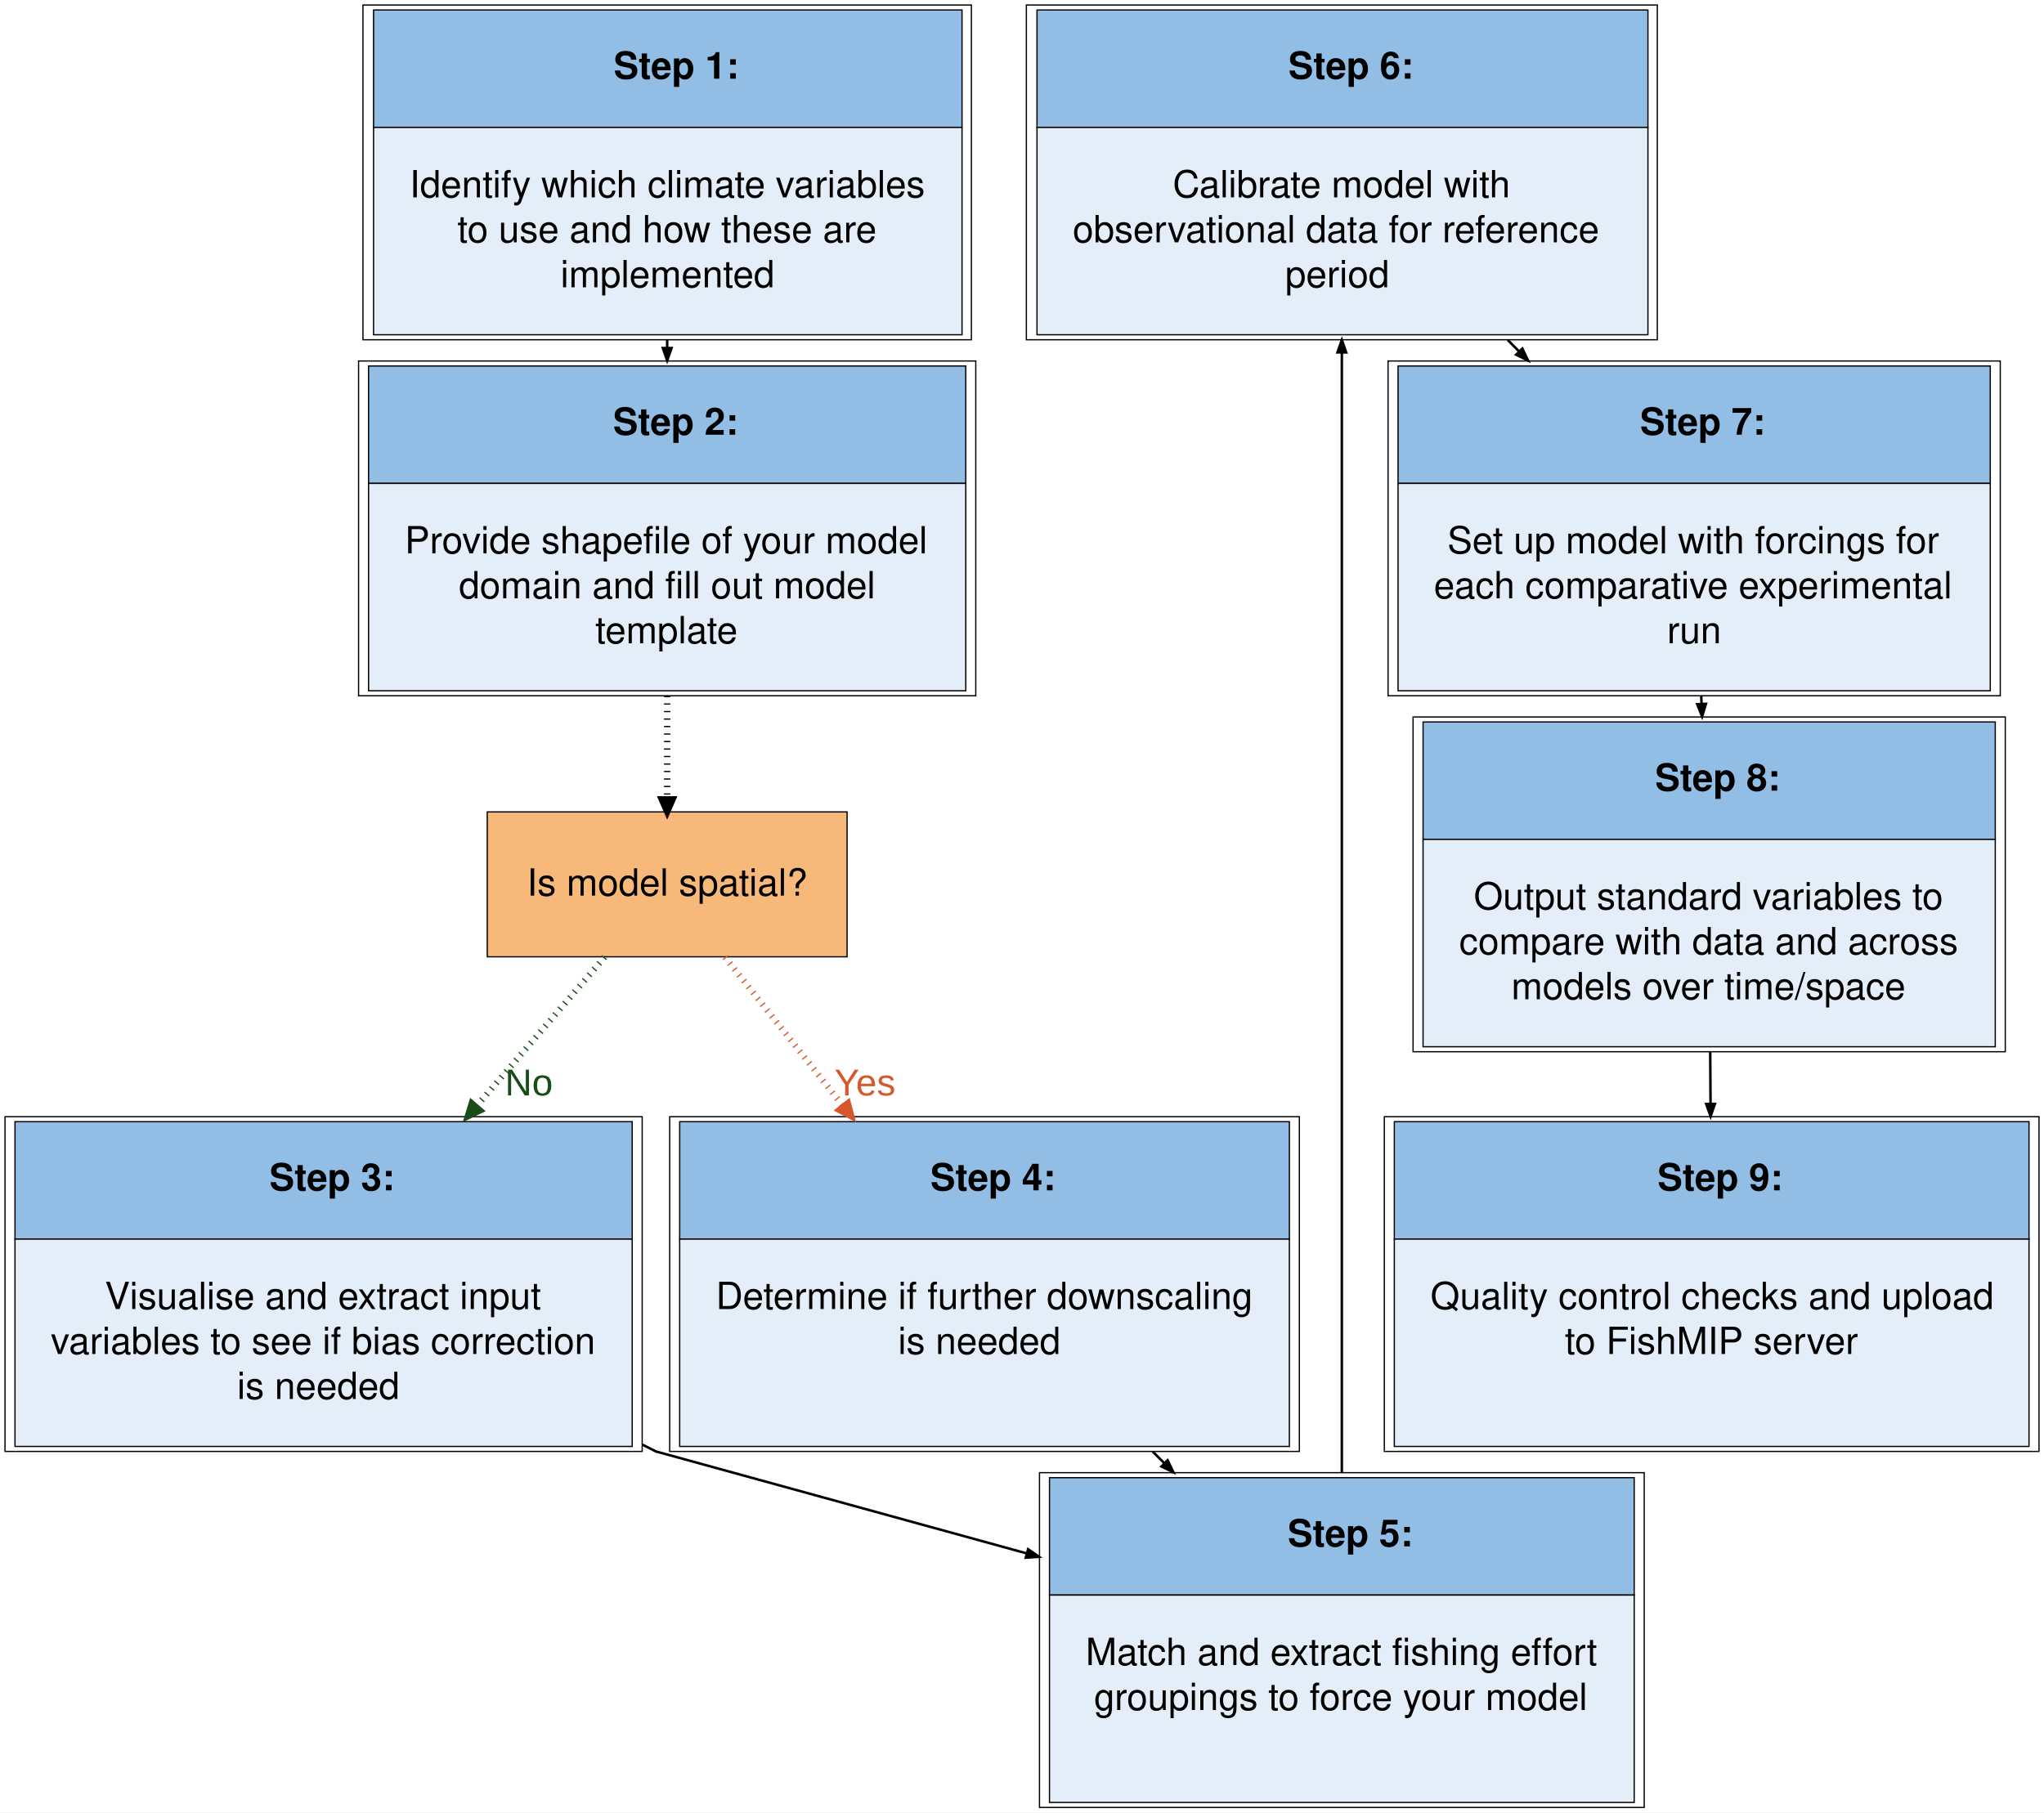
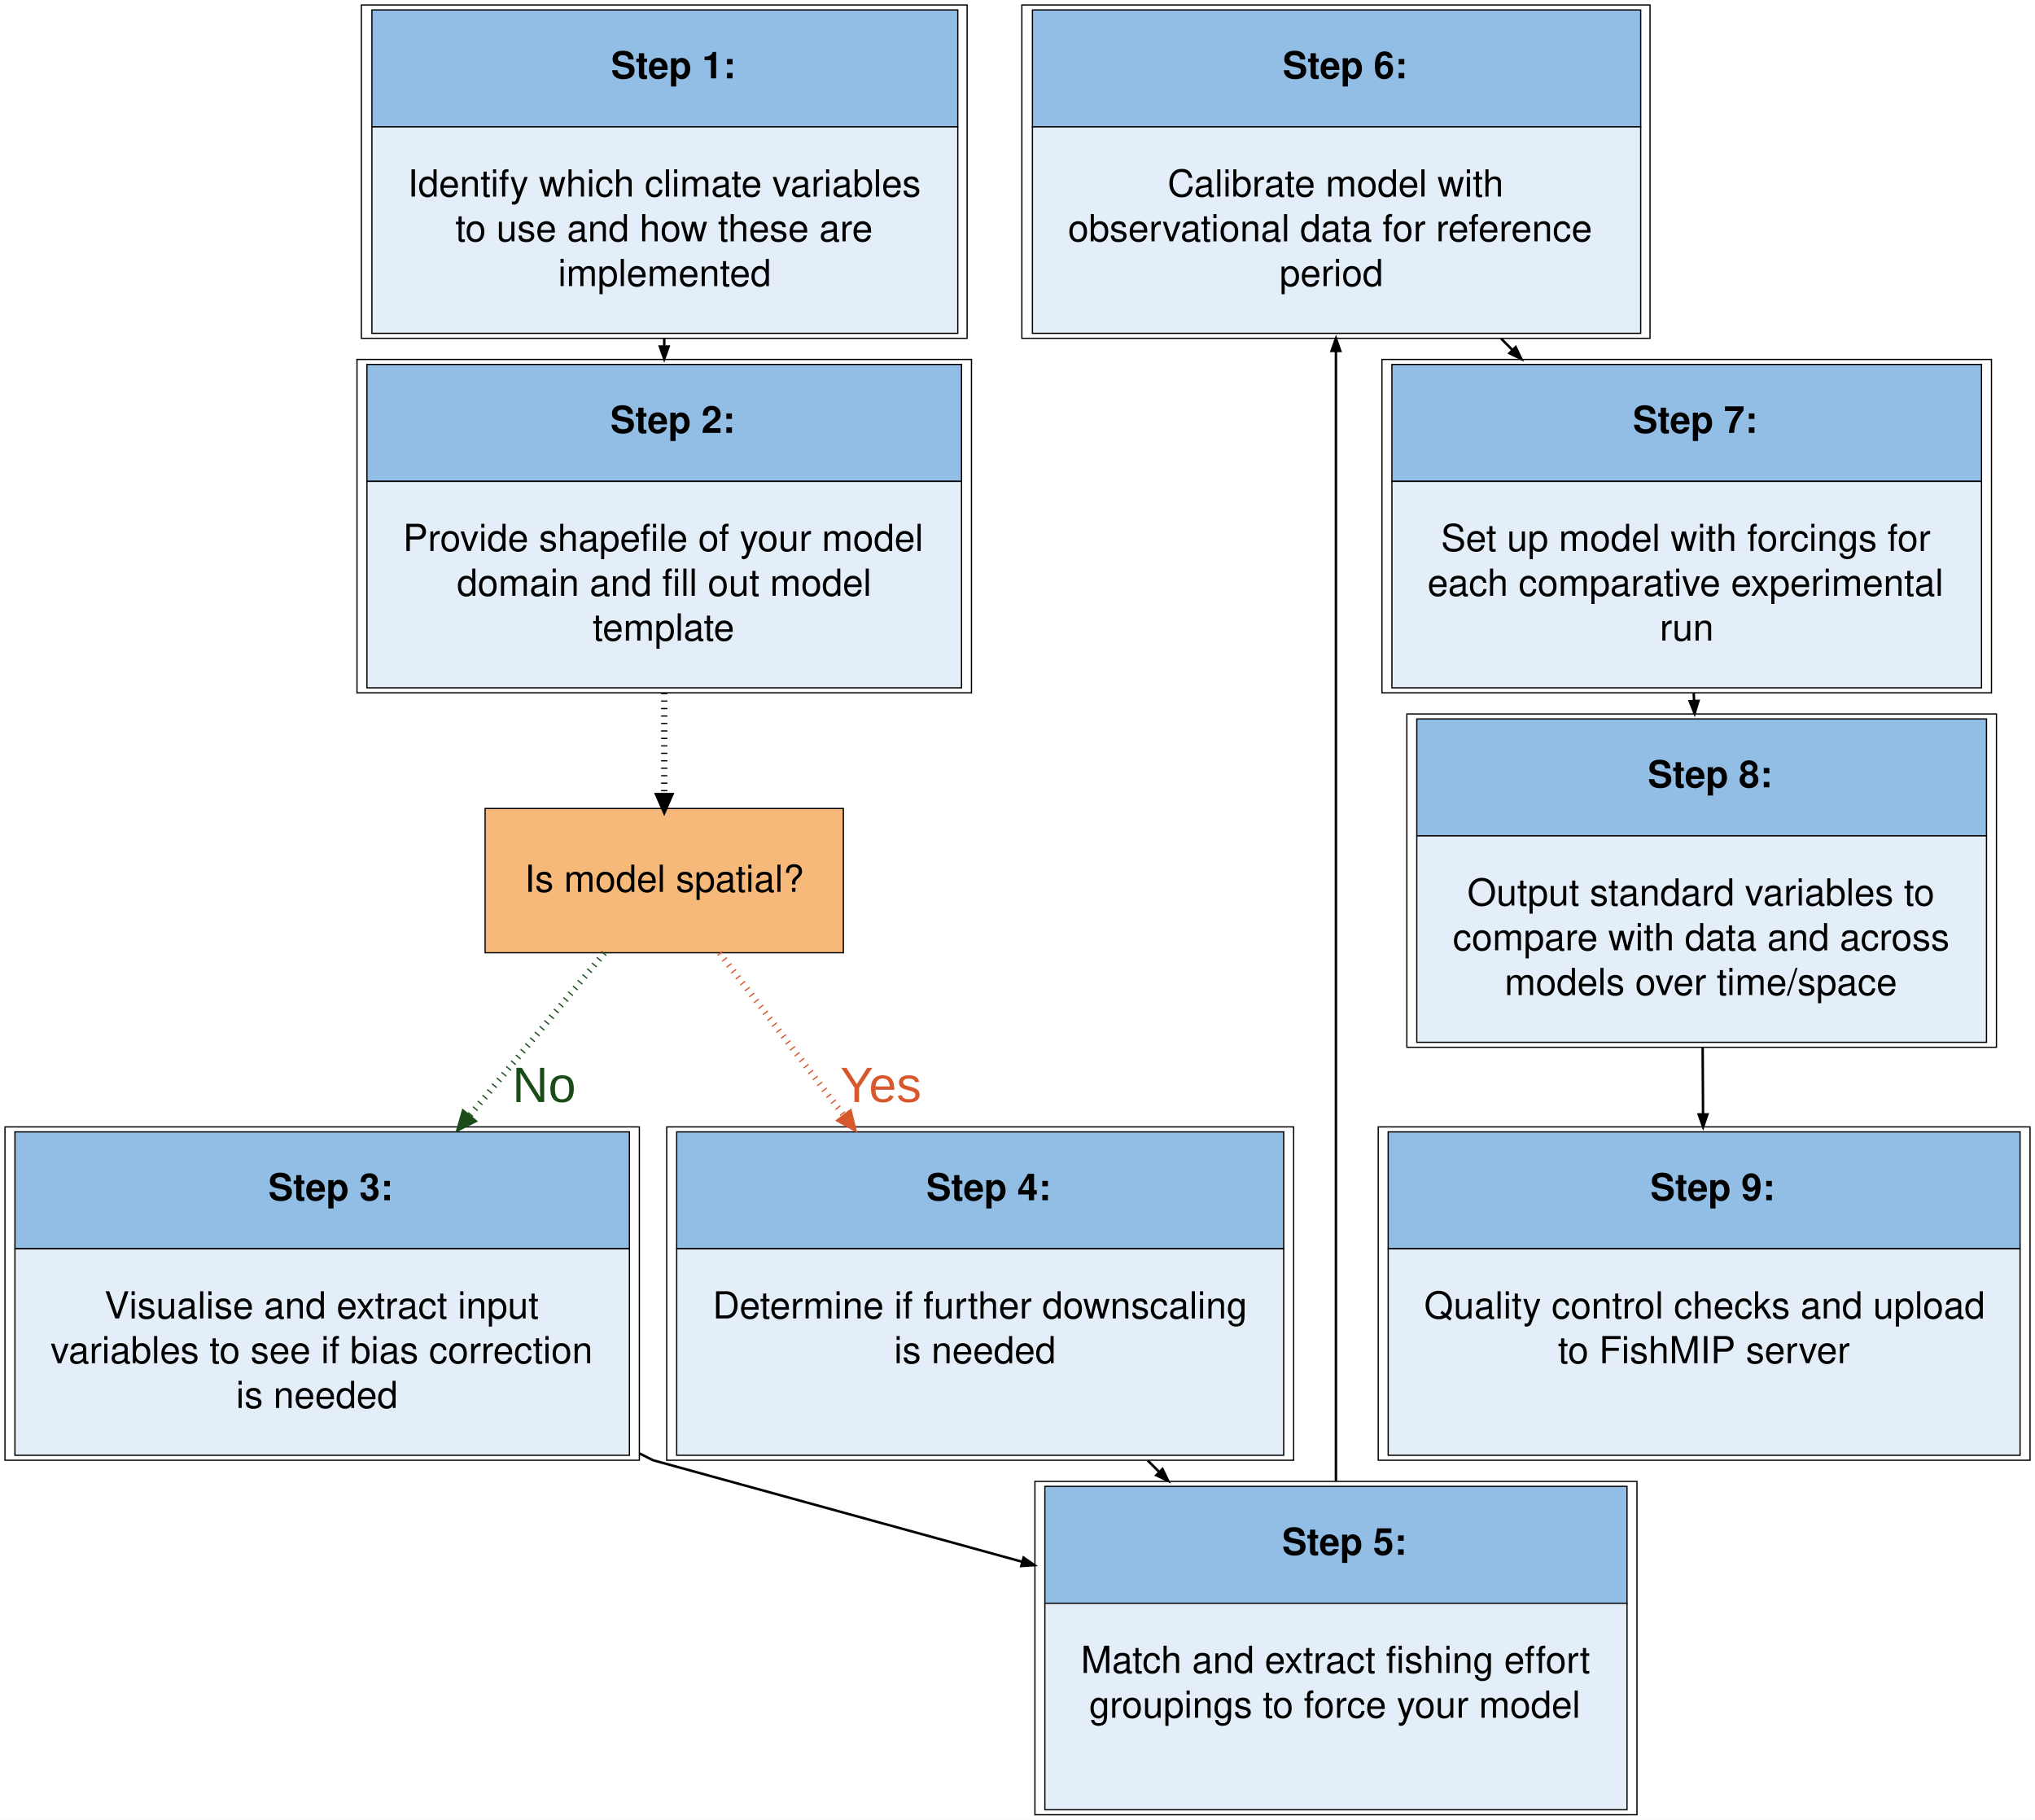
- <svg xmlns="http://www.w3.org/2000/svg" xmlns:xlink="http://www.w3.org/1999/xlink" width="1636pt" height="1451pt" viewBox="0.00 0.00 1636.00 1451.00">
-   <g id="graph0" class="graph" transform="scale(1 1) rotate(0) translate(4 1447)">
-     <polygon fill="#ffffff" stroke="transparent" points="-4,4 -4,-1447 1632,-1447 1632,4 -4,4" />
+ <svg xmlns="http://www.w3.org/2000/svg" xmlns:xlink="http://www.w3.org/1999/xlink" width="1636pt" height="1463pt" viewBox="0.00 0.00 1636.00 1463.00">
+   <g id="graph0" class="graph" transform="scale(1 1) rotate(0) translate(4 1459)">
+     <polygon fill="#ffffff" stroke="transparent" points="-4,4 -4,-1459 1632,-1459 1632,4 -4,4" />
    <g id="node1" class="node">
-       <polygon fill="#ffffff" stroke="#000000" points="773.5,-1443 286.5,-1443 286.5,-1175 773.5,-1175 773.5,-1443" />
-       <polygon fill="#92bde4" stroke="transparent" points="295,-1345 295,-1439 766,-1439 766,-1345 295,-1345" />
-       <polygon fill="none" stroke="#000000" points="295,-1345 295,-1439 766,-1439 766,-1345 295,-1345" />
-       <text text-anchor="start" x="478.807" y="-1384" font-family="Helvetica,Arial,sans-serif" font-size="30.00" fill="#000000"> </text>
-       <text text-anchor="start" x="487.144" y="-1384" font-family="Helvetica,Arial,sans-serif" font-weight="bold" font-size="30.00" fill="#000000">Step 1:</text>
-       <polygon fill="#e3eef8" stroke="transparent" points="295,-1179 295,-1345 766,-1345 766,-1179 295,-1179" />
-       <polygon fill="none" stroke="#000000" points="295,-1179 295,-1345 766,-1345 766,-1179 295,-1179" />
-       <text text-anchor="start" x="323.81" y="-1289" font-family="Helvetica,Arial,sans-serif" font-size="30.00" fill="#000000">Identify which climate variables</text>
-       <text text-anchor="start" x="362.098" y="-1253" font-family="Helvetica,Arial,sans-serif" font-size="30.00" fill="#000000">to use and how these are</text>
-       <text text-anchor="start" x="444.656" y="-1217" font-family="Helvetica,Arial,sans-serif" font-size="30.00" fill="#000000">implemented</text>
+       <polygon fill="#ffffff" stroke="#000000" points="773.5,-1455 286.5,-1455 286.5,-1187 773.5,-1187 773.5,-1455" />
+       <polygon fill="#92bde4" stroke="transparent" points="295,-1357 295,-1451 766,-1451 766,-1357 295,-1357" />
+       <polygon fill="none" stroke="#000000" points="295,-1357 295,-1451 766,-1451 766,-1357 295,-1357" />
+       <text text-anchor="start" x="478.807" y="-1396" font-family="Helvetica,Arial,sans-serif" font-size="30.00" fill="#000000"> </text>
+       <text text-anchor="start" x="487.144" y="-1396" font-family="Helvetica,Arial,sans-serif" font-weight="bold" font-size="30.00" fill="#000000">Step 1:</text>
+       <polygon fill="#e3eef8" stroke="transparent" points="295,-1191 295,-1357 766,-1357 766,-1191 295,-1191" />
+       <polygon fill="none" stroke="#000000" points="295,-1191 295,-1357 766,-1357 766,-1191 295,-1191" />
+       <text text-anchor="start" x="323.81" y="-1301" font-family="Helvetica,Arial,sans-serif" font-size="30.00" fill="#000000">Identify which climate variables</text>
+       <text text-anchor="start" x="362.098" y="-1265" font-family="Helvetica,Arial,sans-serif" font-size="30.00" fill="#000000">to use and how these are</text>
+       <text text-anchor="start" x="444.656" y="-1229" font-family="Helvetica,Arial,sans-serif" font-size="30.00" fill="#000000">implemented</text>
    </g>
    <g id="node2" class="node">
-       <polygon fill="#ffffff" stroke="#000000" points="777,-1158 283,-1158 283,-890 777,-890 777,-1158" />
-       <polygon fill="#92bde4" stroke="transparent" points="291,-1060 291,-1154 769,-1154 769,-1060 291,-1060" />
-       <polygon fill="none" stroke="#000000" points="291,-1060 291,-1154 769,-1154 769,-1060 291,-1060" />
-       <text text-anchor="start" x="478.307" y="-1099" font-family="Helvetica,Arial,sans-serif" font-size="30.00" fill="#000000"> </text>
-       <text text-anchor="start" x="486.644" y="-1099" font-family="Helvetica,Arial,sans-serif" font-weight="bold" font-size="30.00" fill="#000000">Step 2:</text>
-       <polygon fill="#e3eef8" stroke="transparent" points="291,-894 291,-1060 769,-1060 769,-894 291,-894" />
-       <polygon fill="none" stroke="#000000" points="291,-894 291,-1060 769,-1060 769,-894 291,-894" />
-       <text text-anchor="start" x="319.952" y="-1004" font-family="Helvetica,Arial,sans-serif" font-size="30.00" fill="#000000">Provide shapefile of your model</text>
-       <text text-anchor="start" x="363.298" y="-968" font-family="Helvetica,Arial,sans-serif" font-size="30.00" fill="#000000">domain and fill out model</text>
-       <text text-anchor="start" x="472.487" y="-932" font-family="Helvetica,Arial,sans-serif" font-size="30.00" fill="#000000">template</text>
+       <polygon fill="#ffffff" stroke="#000000" points="777,-1170 283,-1170 283,-902 777,-902 777,-1170" />
+       <polygon fill="#92bde4" stroke="transparent" points="291,-1072 291,-1166 769,-1166 769,-1072 291,-1072" />
+       <polygon fill="none" stroke="#000000" points="291,-1072 291,-1166 769,-1166 769,-1072 291,-1072" />
+       <text text-anchor="start" x="478.307" y="-1111" font-family="Helvetica,Arial,sans-serif" font-size="30.00" fill="#000000"> </text>
+       <text text-anchor="start" x="486.644" y="-1111" font-family="Helvetica,Arial,sans-serif" font-weight="bold" font-size="30.00" fill="#000000">Step 2:</text>
+       <polygon fill="#e3eef8" stroke="transparent" points="291,-906 291,-1072 769,-1072 769,-906 291,-906" />
+       <polygon fill="none" stroke="#000000" points="291,-906 291,-1072 769,-1072 769,-906 291,-906" />
+       <text text-anchor="start" x="319.952" y="-1016" font-family="Helvetica,Arial,sans-serif" font-size="30.00" fill="#000000">Provide shapefile of your model</text>
+       <text text-anchor="start" x="363.298" y="-980" font-family="Helvetica,Arial,sans-serif" font-size="30.00" fill="#000000">domain and fill out model</text>
+       <text text-anchor="start" x="472.487" y="-944" font-family="Helvetica,Arial,sans-serif" font-size="30.00" fill="#000000">template</text>
    </g>
    <g id="edge1" class="edge">
-       <path fill="none" stroke="#000000" stroke-width="2" d="M530,-1174.845C530,-1172.702 530,-1170.557 530,-1168.41" />
-       <polygon fill="#000000" stroke="#000000" stroke-width="2" points="533.5,-1168.37 530,-1158.37 526.5,-1168.37 533.5,-1168.37" />
+       <path fill="none" stroke="#000000" stroke-width="2" d="M530,-1186.845C530,-1184.702 530,-1182.557 530,-1180.41" />
+       <polygon fill="#000000" stroke="#000000" stroke-width="2" points="533.5,-1180.37 530,-1170.37 526.5,-1180.37 533.5,-1180.37" />
    </g>
    <g id="node7" class="node">
      <g id="a_node7">
        <a xlink:title="Step 6:">
-           <polygon fill="#ffffff" stroke="#000000" points="1322.5,-1443 817.5,-1443 817.5,-1175 1322.5,-1175 1322.5,-1443" />
-           <polygon fill="#92bde4" stroke="transparent" points="826,-1345 826,-1439 1315,-1439 1315,-1345 826,-1345" />
-           <polygon fill="none" stroke="#000000" points="826,-1345 826,-1439 1315,-1439 1315,-1345 826,-1345" />
-           <text text-anchor="start" x="1018.807" y="-1384" font-family="Helvetica,Arial,sans-serif" font-size="30.00" fill="#000000"> </text>
-           <text text-anchor="start" x="1027.144" y="-1384" font-family="Helvetica,Arial,sans-serif" font-weight="bold" font-size="30.00" fill="#000000">Step 6:</text>
-           <polygon fill="#e3eef8" stroke="transparent" points="826,-1179 826,-1345 1315,-1345 1315,-1179 826,-1179" />
-           <polygon fill="none" stroke="#000000" points="826,-1179 826,-1345 1315,-1345 1315,-1179 826,-1179" />
-           <text text-anchor="start" x="934.66" y="-1289" font-family="Helvetica,Arial,sans-serif" font-size="30.00" fill="#000000">Calibrate model with</text>
-           <text text-anchor="start" x="854.605" y="-1253" font-family="Helvetica,Arial,sans-serif" font-size="30.00" fill="#000000"> observational data for reference</text>
-           <text text-anchor="start" x="1024.656" y="-1217" font-family="Helvetica,Arial,sans-serif" font-size="30.00" fill="#000000"> period</text>
+           <polygon fill="#ffffff" stroke="#000000" points="1322.5,-1455 817.5,-1455 817.5,-1187 1322.5,-1187 1322.5,-1455" />
+           <polygon fill="#92bde4" stroke="transparent" points="826,-1357 826,-1451 1315,-1451 1315,-1357 826,-1357" />
+           <polygon fill="none" stroke="#000000" points="826,-1357 826,-1451 1315,-1451 1315,-1357 826,-1357" />
+           <text text-anchor="start" x="1018.807" y="-1396" font-family="Helvetica,Arial,sans-serif" font-size="30.00" fill="#000000"> </text>
+           <text text-anchor="start" x="1027.144" y="-1396" font-family="Helvetica,Arial,sans-serif" font-weight="bold" font-size="30.00" fill="#000000">Step 6:</text>
+           <polygon fill="#e3eef8" stroke="transparent" points="826,-1191 826,-1357 1315,-1357 1315,-1191 826,-1191" />
+           <polygon fill="none" stroke="#000000" points="826,-1191 826,-1357 1315,-1357 1315,-1191 826,-1191" />
+           <text text-anchor="start" x="934.66" y="-1301" font-family="Helvetica,Arial,sans-serif" font-size="30.00" fill="#000000">Calibrate model with</text>
+           <text text-anchor="start" x="854.605" y="-1265" font-family="Helvetica,Arial,sans-serif" font-size="30.00" fill="#000000"> observational data for reference</text>
+           <text text-anchor="start" x="1024.656" y="-1229" font-family="Helvetica,Arial,sans-serif" font-size="30.00" fill="#000000"> period</text>
        </a>
      </g>
    </g>
    <g id="node3" class="node">
-       <polygon fill="#f6b979" stroke="#000000" points="674,-797 386,-797 386,-681 674,-681 674,-797" />
-       <text text-anchor="middle" x="530" y="-730" font-family="Helvetica,Arial,sans-serif" font-size="30.00" fill="#000000">Is model spatial?</text>
+       <polygon fill="#f6b979" stroke="#000000" points="674,-809 386,-809 386,-693 674,-693 674,-809" />
+       <text text-anchor="middle" x="530" y="-742" font-family="Helvetica,Arial,sans-serif" font-size="30.00" fill="#000000">Is model spatial?</text>
    </g>
    <g id="edge2" class="edge">
-       <path fill="none" stroke="#000000" stroke-width="5" stroke-dasharray="1,5" d="M530,-889.845C530,-861.168 530,-832.038 530,-807.123" />
-       <polygon fill="#000000" stroke="#000000" stroke-width="5" points="534.375,-807.077 530,-797.077 525.625,-807.077 534.375,-807.077" />
+       <path fill="none" stroke="#000000" stroke-width="5" stroke-dasharray="1,5" d="M530,-901.845C530,-873.168 530,-844.038 530,-819.123" />
+       <polygon fill="#000000" stroke="#000000" stroke-width="5" points="534.375,-819.077 530,-809.077 525.625,-819.077 534.375,-819.077" />
    </g>
    <g id="node4" class="node">
      <polygon fill="#ffffff" stroke="#000000" points="510,-553 0,-553 0,-285 510,-285 510,-553" />
      <polygon fill="#92bde4" stroke="transparent" points="8,-455 8,-549 502,-549 502,-455 8,-455" />
      <polygon fill="none" stroke="#000000" points="8,-455 8,-549 502,-549 502,-455 8,-455" />
      <text text-anchor="start" x="203.307" y="-494" font-family="Helvetica,Arial,sans-serif" font-size="30.00" fill="#000000"> </text>
      <text text-anchor="start" x="211.644" y="-494" font-family="Helvetica,Arial,sans-serif" font-weight="bold" font-size="30.00" fill="#000000">Step 3:</text>
      <polygon fill="#e3eef8" stroke="transparent" points="8,-289 8,-455 502,-455 502,-289 8,-289" />
      <polygon fill="none" stroke="#000000" points="8,-289 8,-455 502,-455 502,-289 8,-289" />
      <text text-anchor="start" x="79.954" y="-399" font-family="Helvetica,Arial,sans-serif" font-size="30.00" fill="#000000">Visualise and extract input</text>
      <text text-anchor="start" x="36.629" y="-363" font-family="Helvetica,Arial,sans-serif" font-size="30.00" fill="#000000">variables to see if bias correction</text>
      <text text-anchor="start" x="185.804" y="-327" font-family="Helvetica,Arial,sans-serif" font-size="30.00" fill="#000000"> is needed</text>
    </g>
    <g id="edge3" class="edge">
-       <path fill="none" stroke="#194c19" stroke-width="5" stroke-dasharray="1,5" d="M479.88,-680.679C450.944,-647.007 413.191,-603.076 376.905,-560.853" />
-       <polygon fill="#194c19" stroke="#194c19" stroke-width="5" points="380.223,-558.002 370.387,-553.269 373.587,-563.705 380.223,-558.002" />
-       <text text-anchor="middle" x="419.329" y="-570" font-family="bold Helvetica,Arial,sans-serif" font-size="30.00" fill="#194c19">No</text>
+       <path fill="none" stroke="#194c19" stroke-width="5" stroke-dasharray="1,5" d="M481.784,-692.79C451.433,-656.148 410.857,-607.162 372.421,-560.759" />
+       <polygon fill="#194c19" stroke="#194c19" stroke-width="5" points="375.772,-557.946 366.023,-553.035 369.033,-563.527 375.772,-557.946" />
+       <text text-anchor="middle" x="433.438" y="-573" font-family="bold Helvetica,Arial,sans-serif" font-size="40.00" fill="#194c19">No</text>
    </g>
    <g id="node5" class="node">
      <polygon fill="#ffffff" stroke="#000000" points="1036,-553 532,-553 532,-285 1036,-285 1036,-553" />
      <polygon fill="#92bde4" stroke="transparent" points="540,-455 540,-549 1028,-549 1028,-455 540,-455" />
      <polygon fill="none" stroke="#000000" points="540,-455 540,-549 1028,-549 1028,-455 540,-455" />
      <text text-anchor="start" x="732.307" y="-494" font-family="Helvetica,Arial,sans-serif" font-size="30.00" fill="#000000"> </text>
      <text text-anchor="start" x="740.644" y="-494" font-family="Helvetica,Arial,sans-serif" font-weight="bold" font-size="30.00" fill="#000000">Step 4:</text>
      <polygon fill="#e3eef8" stroke="transparent" points="540,-289 540,-455 1028,-455 1028,-289 540,-289" />
      <polygon fill="none" stroke="#000000" points="540,-289 540,-455 1028,-455 1028,-289 540,-289" />
      <text text-anchor="start" x="568.975" y="-399" font-family="Helvetica,Arial,sans-serif" font-size="30.00" fill="#000000">Determine if further downscaling</text>
      <text text-anchor="start" x="714.803" y="-363" font-family="Helvetica,Arial,sans-serif" font-size="30.00" fill="#000000"> is needed</text>
    </g>
    <g id="edge4" class="edge">
-       <path fill="none" stroke="#d8582d" stroke-width="5" stroke-dasharray="1,5" d="M576.292,-680.679C602.964,-647.077 637.745,-603.258 671.196,-561.116" />
-       <polygon fill="#d8582d" stroke="#d8582d" stroke-width="5" points="674.634,-563.822 677.424,-553.269 667.78,-558.382 674.634,-563.822" />
-       <text text-anchor="middle" x="688.321" y="-570" font-family="bold Helvetica,Arial,sans-serif" font-size="30.00" fill="#d8582d">Yes</text>
+       <path fill="none" stroke="#d8582d" stroke-width="5" stroke-dasharray="1,5" d="M574.534,-692.79C602.509,-656.224 639.89,-607.364 675.327,-561.046" />
+       <polygon fill="#d8582d" stroke="#d8582d" stroke-width="5" points="678.853,-563.636 681.455,-553.035 671.904,-558.319 678.853,-563.636" />
+       <text text-anchor="middle" x="704.094" y="-573" font-family="bold Helvetica,Arial,sans-serif" font-size="40.00" fill="#d8582d">Yes</text>
    </g>
    <g id="node6" class="node">
      <g id="a_node6">
        <a xlink:title="Step 5:">
          <polygon fill="#ffffff" stroke="#000000" points="1312,-268 828,-268 828,0 1312,0 1312,-268" />
          <polygon fill="#92bde4" stroke="transparent" points="836,-170 836,-264 1304,-264 1304,-170 836,-170" />
          <polygon fill="none" stroke="#000000" points="836,-170 836,-264 1304,-264 1304,-170 836,-170" />
          <text text-anchor="start" x="1018.307" y="-209" font-family="Helvetica,Arial,sans-serif" font-size="30.00" fill="#000000"> </text>
          <text text-anchor="start" x="1026.644" y="-209" font-family="Helvetica,Arial,sans-serif" font-weight="bold" font-size="30.00" fill="#000000">Step 5:</text>
          <polygon fill="#e3eef8" stroke="transparent" points="836,-4 836,-170 1304,-170 1304,-4 836,-4" />
          <polygon fill="none" stroke="#000000" points="836,-4 836,-170 1304,-170 1304,-4 836,-4" />
          <text text-anchor="start" x="864.947" y="-114" font-family="Helvetica,Arial,sans-serif" font-size="30.00" fill="#000000">Match and extract fishing effort</text>
          <text text-anchor="start" x="871.619" y="-78" font-family="Helvetica,Arial,sans-serif" font-size="30.00" fill="#000000">groupings to force your model</text>
        </a>
      </g>
    </g>
    <g id="edge5" class="edge">
      <path fill="none" stroke="#000000" stroke-width="2" d="M510.243,-290.419C517.1,-286.965 521,-285 521,-285 521,-285 673.447,-243.07 817.676,-203.401" />
      <polygon fill="#000000" stroke="#000000" stroke-width="2" points="818.889,-206.697 827.602,-200.67 817.032,-199.948 818.889,-206.697" />
    </g>
    <g id="edge6" class="edge">
      <path fill="none" stroke="#000000" stroke-width="2" d="M918.625,-284.845C921.722,-281.759 924.824,-278.668 927.926,-275.577" />
      <polygon fill="#000000" stroke="#000000" stroke-width="2" points="930.546,-277.908 935.159,-268.37 925.605,-272.949 930.546,-277.908" />
    </g>
    <g id="edge7" class="edge">
-       <path fill="none" stroke="#000000" stroke-width="2" d="M1070,-268.155C1070,-342.075 1070,-419 1070,-419 1070,-1024 1070,-1024 1070,-1024 1070,-1024 1070,-1093.882 1070,-1164.439" />
-       <polygon fill="#000000" stroke="#000000" stroke-width="2" points="1066.5,-1164.845 1070,-1174.845 1073.5,-1164.845 1066.5,-1164.845" />
+       <path fill="none" stroke="#000000" stroke-width="2" d="M1070,-268.155C1070,-342.075 1070,-419 1070,-419 1070,-1036 1070,-1036 1070,-1036 1070,-1036 1070,-1105.882 1070,-1176.439" />
+       <polygon fill="#000000" stroke="#000000" stroke-width="2" points="1066.5,-1176.845 1070,-1186.845 1073.5,-1176.845 1066.5,-1176.845" />
    </g>
    <g id="node8" class="node">
-       <polygon fill="#ffffff" stroke="#000000" points="1597,-1158 1107,-1158 1107,-890 1597,-890 1597,-1158" />
-       <polygon fill="#92bde4" stroke="transparent" points="1115,-1060 1115,-1154 1589,-1154 1589,-1060 1115,-1060" />
-       <polygon fill="none" stroke="#000000" points="1115,-1060 1115,-1154 1589,-1154 1589,-1060 1115,-1060" />
-       <text text-anchor="start" x="1300.307" y="-1099" font-family="Helvetica,Arial,sans-serif" font-size="30.00" fill="#000000"> </text>
-       <text text-anchor="start" x="1308.644" y="-1099" font-family="Helvetica,Arial,sans-serif" font-weight="bold" font-size="30.00" fill="#000000">Step 7:</text>
-       <polygon fill="#e3eef8" stroke="transparent" points="1115,-894 1115,-1060 1589,-1060 1589,-894 1115,-894" />
-       <polygon fill="none" stroke="#000000" points="1115,-894 1115,-1060 1589,-1060 1589,-894 1115,-894" />
-       <text text-anchor="start" x="1154.462" y="-1004" font-family="Helvetica,Arial,sans-serif" font-size="30.00" fill="#000000">Set up model with forcings for</text>
-       <text text-anchor="start" x="1143.628" y="-968" font-family="Helvetica,Arial,sans-serif" font-size="30.00" fill="#000000">each comparative experimental</text>
-       <text text-anchor="start" x="1330.33" y="-932" font-family="Helvetica,Arial,sans-serif" font-size="30.00" fill="#000000">run</text>
+       <polygon fill="#ffffff" stroke="#000000" points="1597,-1170 1107,-1170 1107,-902 1597,-902 1597,-1170" />
+       <polygon fill="#92bde4" stroke="transparent" points="1115,-1072 1115,-1166 1589,-1166 1589,-1072 1115,-1072" />
+       <polygon fill="none" stroke="#000000" points="1115,-1072 1115,-1166 1589,-1166 1589,-1072 1115,-1072" />
+       <text text-anchor="start" x="1300.307" y="-1111" font-family="Helvetica,Arial,sans-serif" font-size="30.00" fill="#000000"> </text>
+       <text text-anchor="start" x="1308.644" y="-1111" font-family="Helvetica,Arial,sans-serif" font-weight="bold" font-size="30.00" fill="#000000">Step 7:</text>
+       <polygon fill="#e3eef8" stroke="transparent" points="1115,-906 1115,-1072 1589,-1072 1589,-906 1115,-906" />
+       <polygon fill="none" stroke="#000000" points="1115,-906 1115,-1072 1589,-1072 1589,-906 1115,-906" />
+       <text text-anchor="start" x="1154.462" y="-1016" font-family="Helvetica,Arial,sans-serif" font-size="30.00" fill="#000000">Set up model with forcings for</text>
+       <text text-anchor="start" x="1143.628" y="-980" font-family="Helvetica,Arial,sans-serif" font-size="30.00" fill="#000000">each comparative experimental</text>
+       <text text-anchor="start" x="1330.33" y="-944" font-family="Helvetica,Arial,sans-serif" font-size="30.00" fill="#000000">run</text>
    </g>
    <g id="edge8" class="edge">
-       <path fill="none" stroke="#000000" stroke-width="2" d="M1202.743,-1174.845C1205.796,-1171.759 1208.855,-1168.668 1211.913,-1165.577" />
-       <polygon fill="#000000" stroke="#000000" stroke-width="2" points="1214.499,-1167.94 1219.045,-1158.37 1209.523,-1163.016 1214.499,-1167.94" />
+       <path fill="none" stroke="#000000" stroke-width="2" d="M1202.743,-1186.845C1205.796,-1183.759 1208.855,-1180.668 1211.913,-1177.577" />
+       <polygon fill="#000000" stroke="#000000" stroke-width="2" points="1214.499,-1179.94 1219.045,-1170.37 1209.523,-1175.016 1214.499,-1179.94" />
    </g>
    <g id="node9" class="node">
-       <polygon fill="#ffffff" stroke="#000000" points="1601,-873 1127,-873 1127,-605 1601,-605 1601,-873" />
-       <polygon fill="#92bde4" stroke="transparent" points="1135,-775 1135,-869 1593,-869 1593,-775 1135,-775" />
-       <polygon fill="none" stroke="#000000" points="1135,-775 1135,-869 1593,-869 1593,-775 1135,-775" />
-       <text text-anchor="start" x="1312.307" y="-814" font-family="Helvetica,Arial,sans-serif" font-size="30.00" fill="#000000"> </text>
-       <text text-anchor="start" x="1320.644" y="-814" font-family="Helvetica,Arial,sans-serif" font-weight="bold" font-size="30.00" fill="#000000">Step 8:</text>
-       <polygon fill="#e3eef8" stroke="transparent" points="1135,-609 1135,-775 1593,-775 1593,-609 1135,-609" />
-       <polygon fill="none" stroke="#000000" points="1135,-609 1135,-775 1593,-775 1593,-609 1135,-609" />
-       <text text-anchor="start" x="1175.608" y="-719" font-family="Helvetica,Arial,sans-serif" font-size="30.00" fill="#000000">Output standard variables to</text>
-       <text text-anchor="start" x="1163.951" y="-683" font-family="Helvetica,Arial,sans-serif" font-size="30.00" fill="#000000">compare with data and across</text>
-       <text text-anchor="start" x="1205.642" y="-647" font-family="Helvetica,Arial,sans-serif" font-size="30.00" fill="#000000">models over time/space</text>
+       <polygon fill="#ffffff" stroke="#000000" points="1601,-885 1127,-885 1127,-617 1601,-617 1601,-885" />
+       <polygon fill="#92bde4" stroke="transparent" points="1135,-787 1135,-881 1593,-881 1593,-787 1135,-787" />
+       <polygon fill="none" stroke="#000000" points="1135,-787 1135,-881 1593,-881 1593,-787 1135,-787" />
+       <text text-anchor="start" x="1312.307" y="-826" font-family="Helvetica,Arial,sans-serif" font-size="30.00" fill="#000000"> </text>
+       <text text-anchor="start" x="1320.644" y="-826" font-family="Helvetica,Arial,sans-serif" font-weight="bold" font-size="30.00" fill="#000000">Step 8:</text>
+       <polygon fill="#e3eef8" stroke="transparent" points="1135,-621 1135,-787 1593,-787 1593,-621 1135,-621" />
+       <polygon fill="none" stroke="#000000" points="1135,-621 1135,-787 1593,-787 1593,-621 1135,-621" />
+       <text text-anchor="start" x="1175.608" y="-731" font-family="Helvetica,Arial,sans-serif" font-size="30.00" fill="#000000">Output standard variables to</text>
+       <text text-anchor="start" x="1163.951" y="-695" font-family="Helvetica,Arial,sans-serif" font-size="30.00" fill="#000000">compare with data and across</text>
+       <text text-anchor="start" x="1205.642" y="-659" font-family="Helvetica,Arial,sans-serif" font-size="30.00" fill="#000000">models over time/space</text>
    </g>
    <g id="edge9" class="edge">
-       <path fill="none" stroke="#000000" stroke-width="2" d="M1357.649,-889.845C1357.739,-887.702 1357.829,-885.557 1357.92,-883.41" />
-       <polygon fill="#000000" stroke="#000000" stroke-width="2" points="1361.418,-883.508 1358.342,-873.37 1354.425,-883.213 1361.418,-883.508" />
+       <path fill="none" stroke="#000000" stroke-width="2" d="M1357.649,-901.845C1357.739,-899.702 1357.829,-897.557 1357.92,-895.41" />
+       <polygon fill="#000000" stroke="#000000" stroke-width="2" points="1361.418,-895.508 1358.342,-885.37 1354.425,-895.213 1361.418,-895.508" />
    </g>
    <g id="node10" class="node">
      <polygon fill="#ffffff" stroke="#000000" points="1628,-553 1104,-553 1104,-285 1628,-285 1628,-553" />
      <polygon fill="#92bde4" stroke="transparent" points="1112,-455 1112,-549 1620,-549 1620,-455 1112,-455" />
      <polygon fill="none" stroke="#000000" points="1112,-455 1112,-549 1620,-549 1620,-455 1112,-455" />
      <text text-anchor="start" x="1314.307" y="-494" font-family="Helvetica,Arial,sans-serif" font-size="30.00" fill="#000000"> </text>
      <text text-anchor="start" x="1322.644" y="-494" font-family="Helvetica,Arial,sans-serif" font-weight="bold" font-size="30.00" fill="#000000">Step 9:</text>
      <polygon fill="#e3eef8" stroke="transparent" points="1112,-289 1112,-455 1620,-455 1620,-289 1112,-289" />
      <polygon fill="none" stroke="#000000" points="1112,-289 1112,-455 1620,-455 1620,-289 1112,-289" />
      <text text-anchor="start" x="1140.936" y="-399" font-family="Helvetica,Arial,sans-serif" font-size="30.00" fill="#000000">Quality control checks and upload</text>
      <text text-anchor="start" x="1248.496" y="-363" font-family="Helvetica,Arial,sans-serif" font-size="30.00" fill="#000000">to FishMIP server</text>
    </g>
    <g id="edge10" class="edge">
-       <path fill="none" stroke="#000000" stroke-width="2" d="M1364.84,-604.682C1364.925,-590.988 1365.012,-577.036 1365.099,-563.241" />
-       <polygon fill="#000000" stroke="#000000" stroke-width="2" points="1368.598,-563.252 1365.161,-553.231 1361.599,-563.208 1368.598,-563.252" />
+       <path fill="none" stroke="#000000" stroke-width="2" d="M1364.808,-616.92C1364.914,-599.318 1365.023,-581.219 1365.13,-563.455" />
+       <polygon fill="#000000" stroke="#000000" stroke-width="2" points="1368.632,-563.062 1365.193,-553.041 1361.632,-563.02 1368.632,-563.062" />
    </g>
  </g>
</svg>
